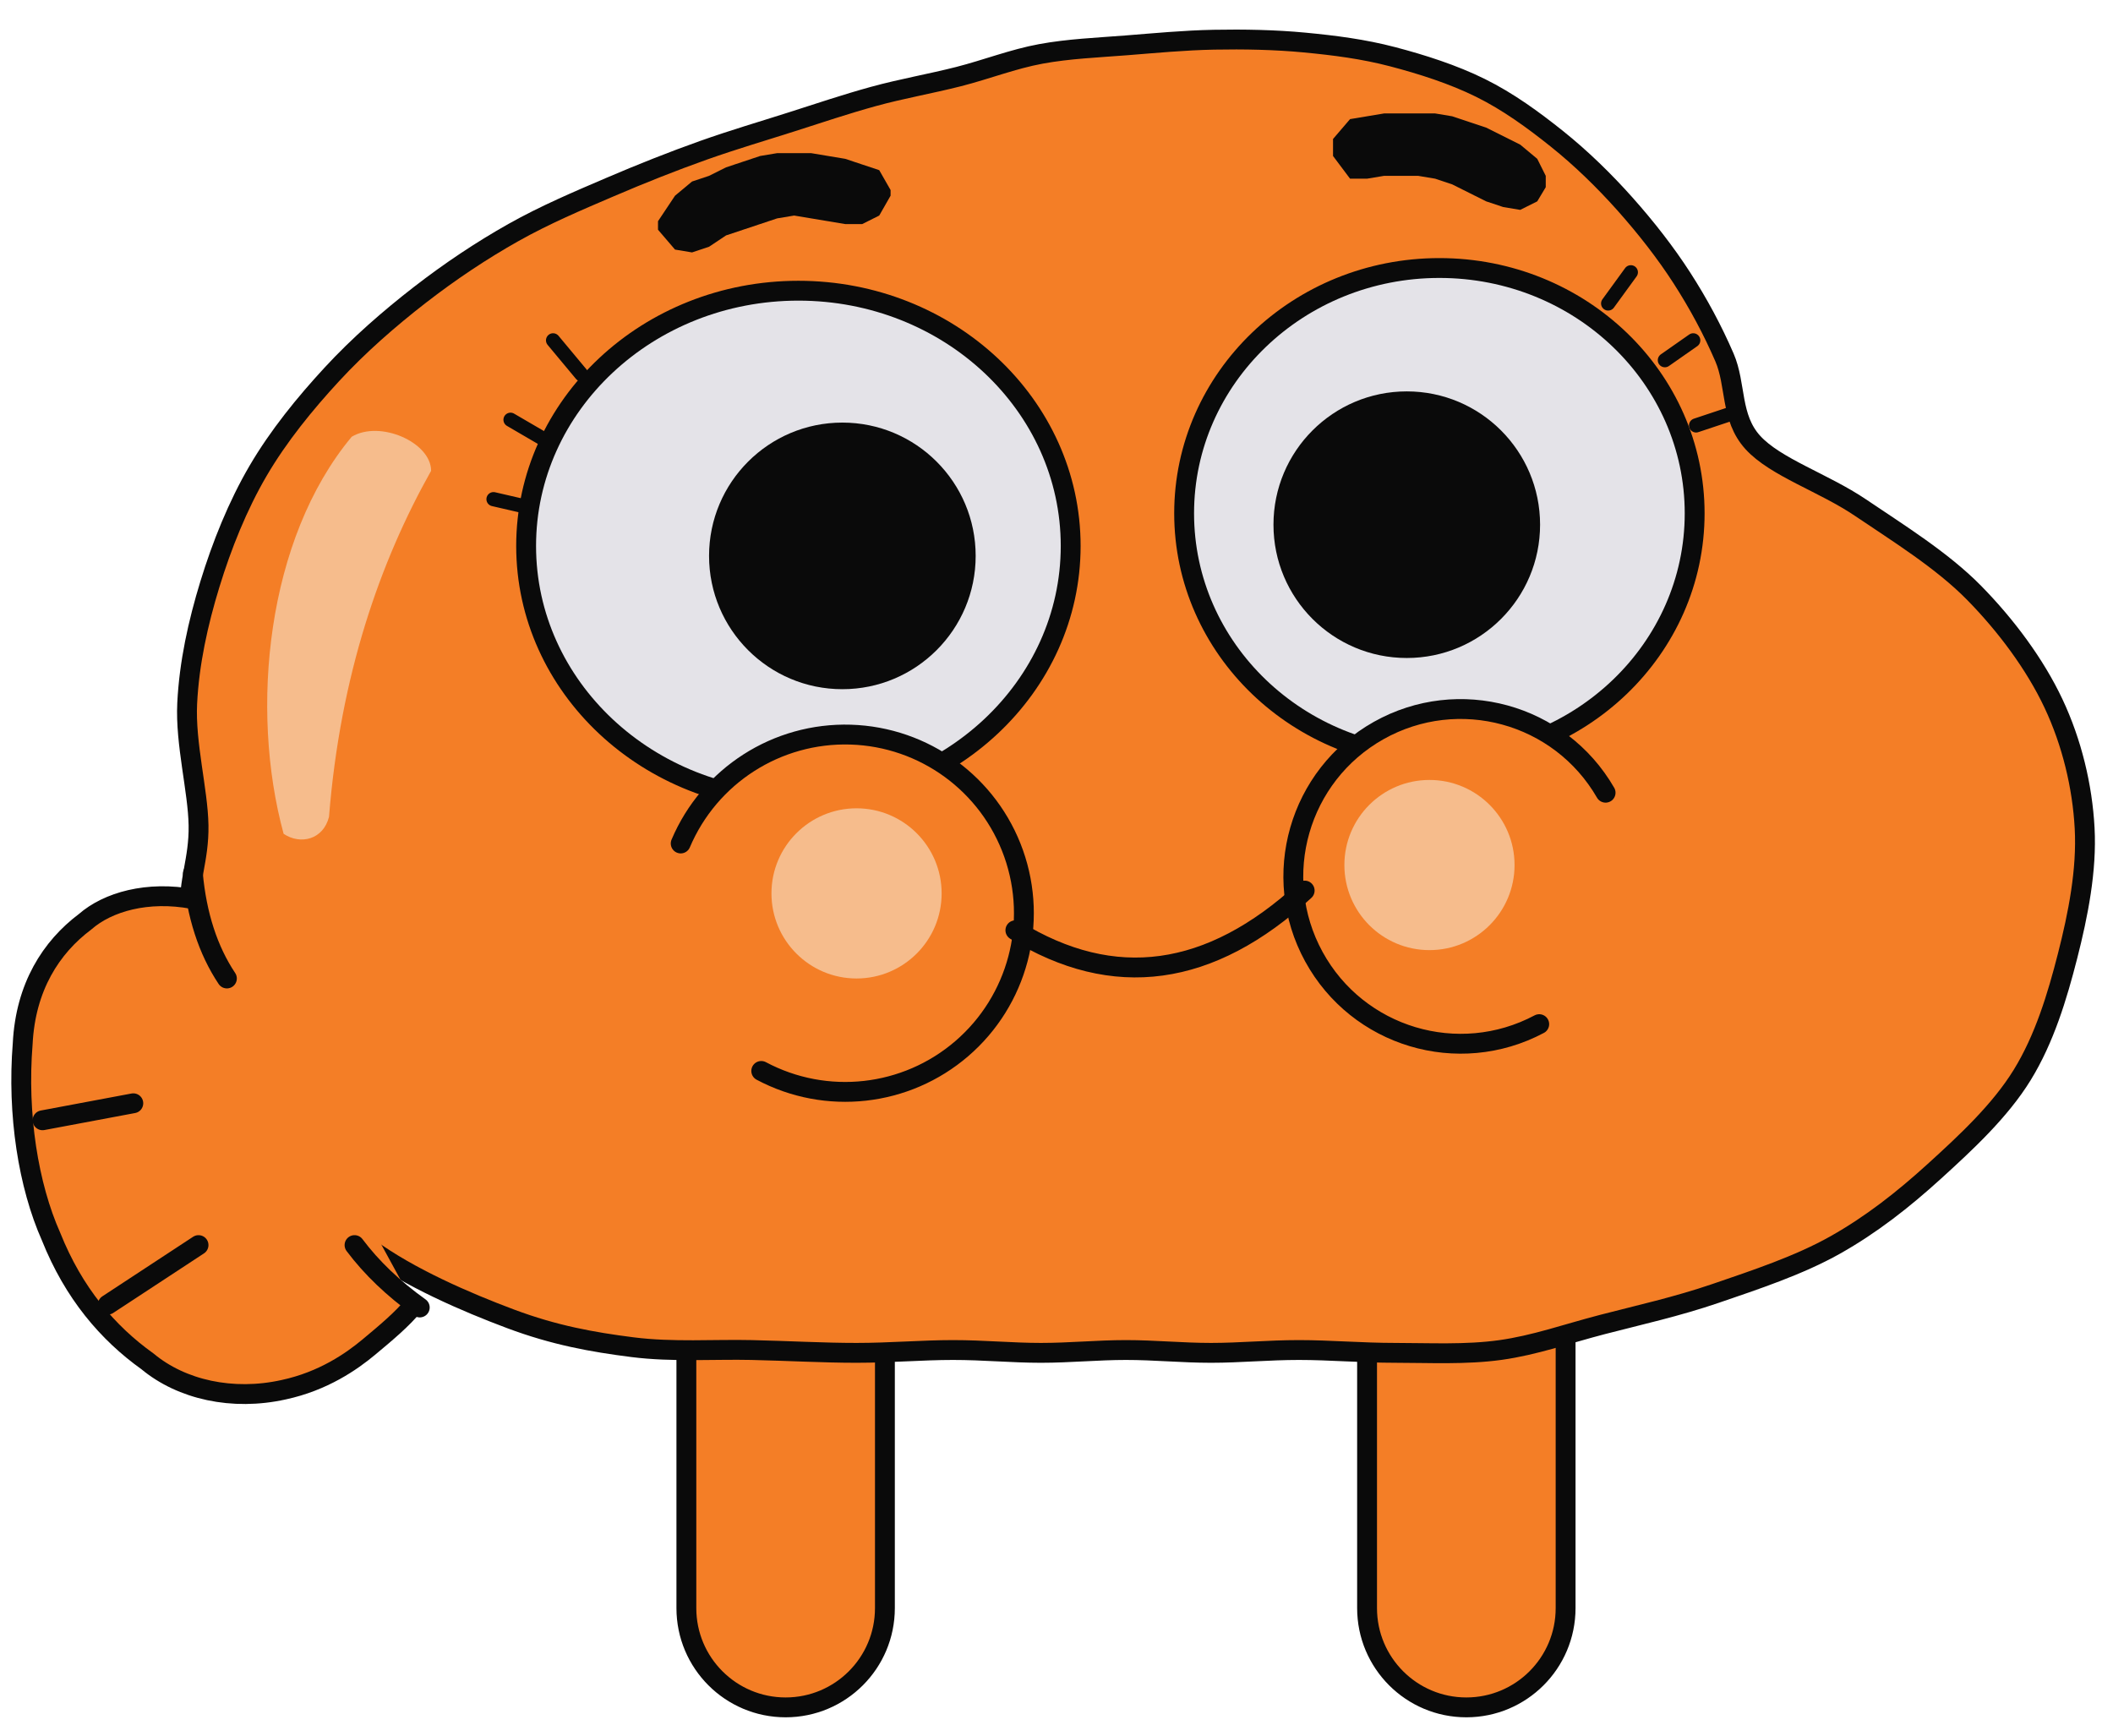
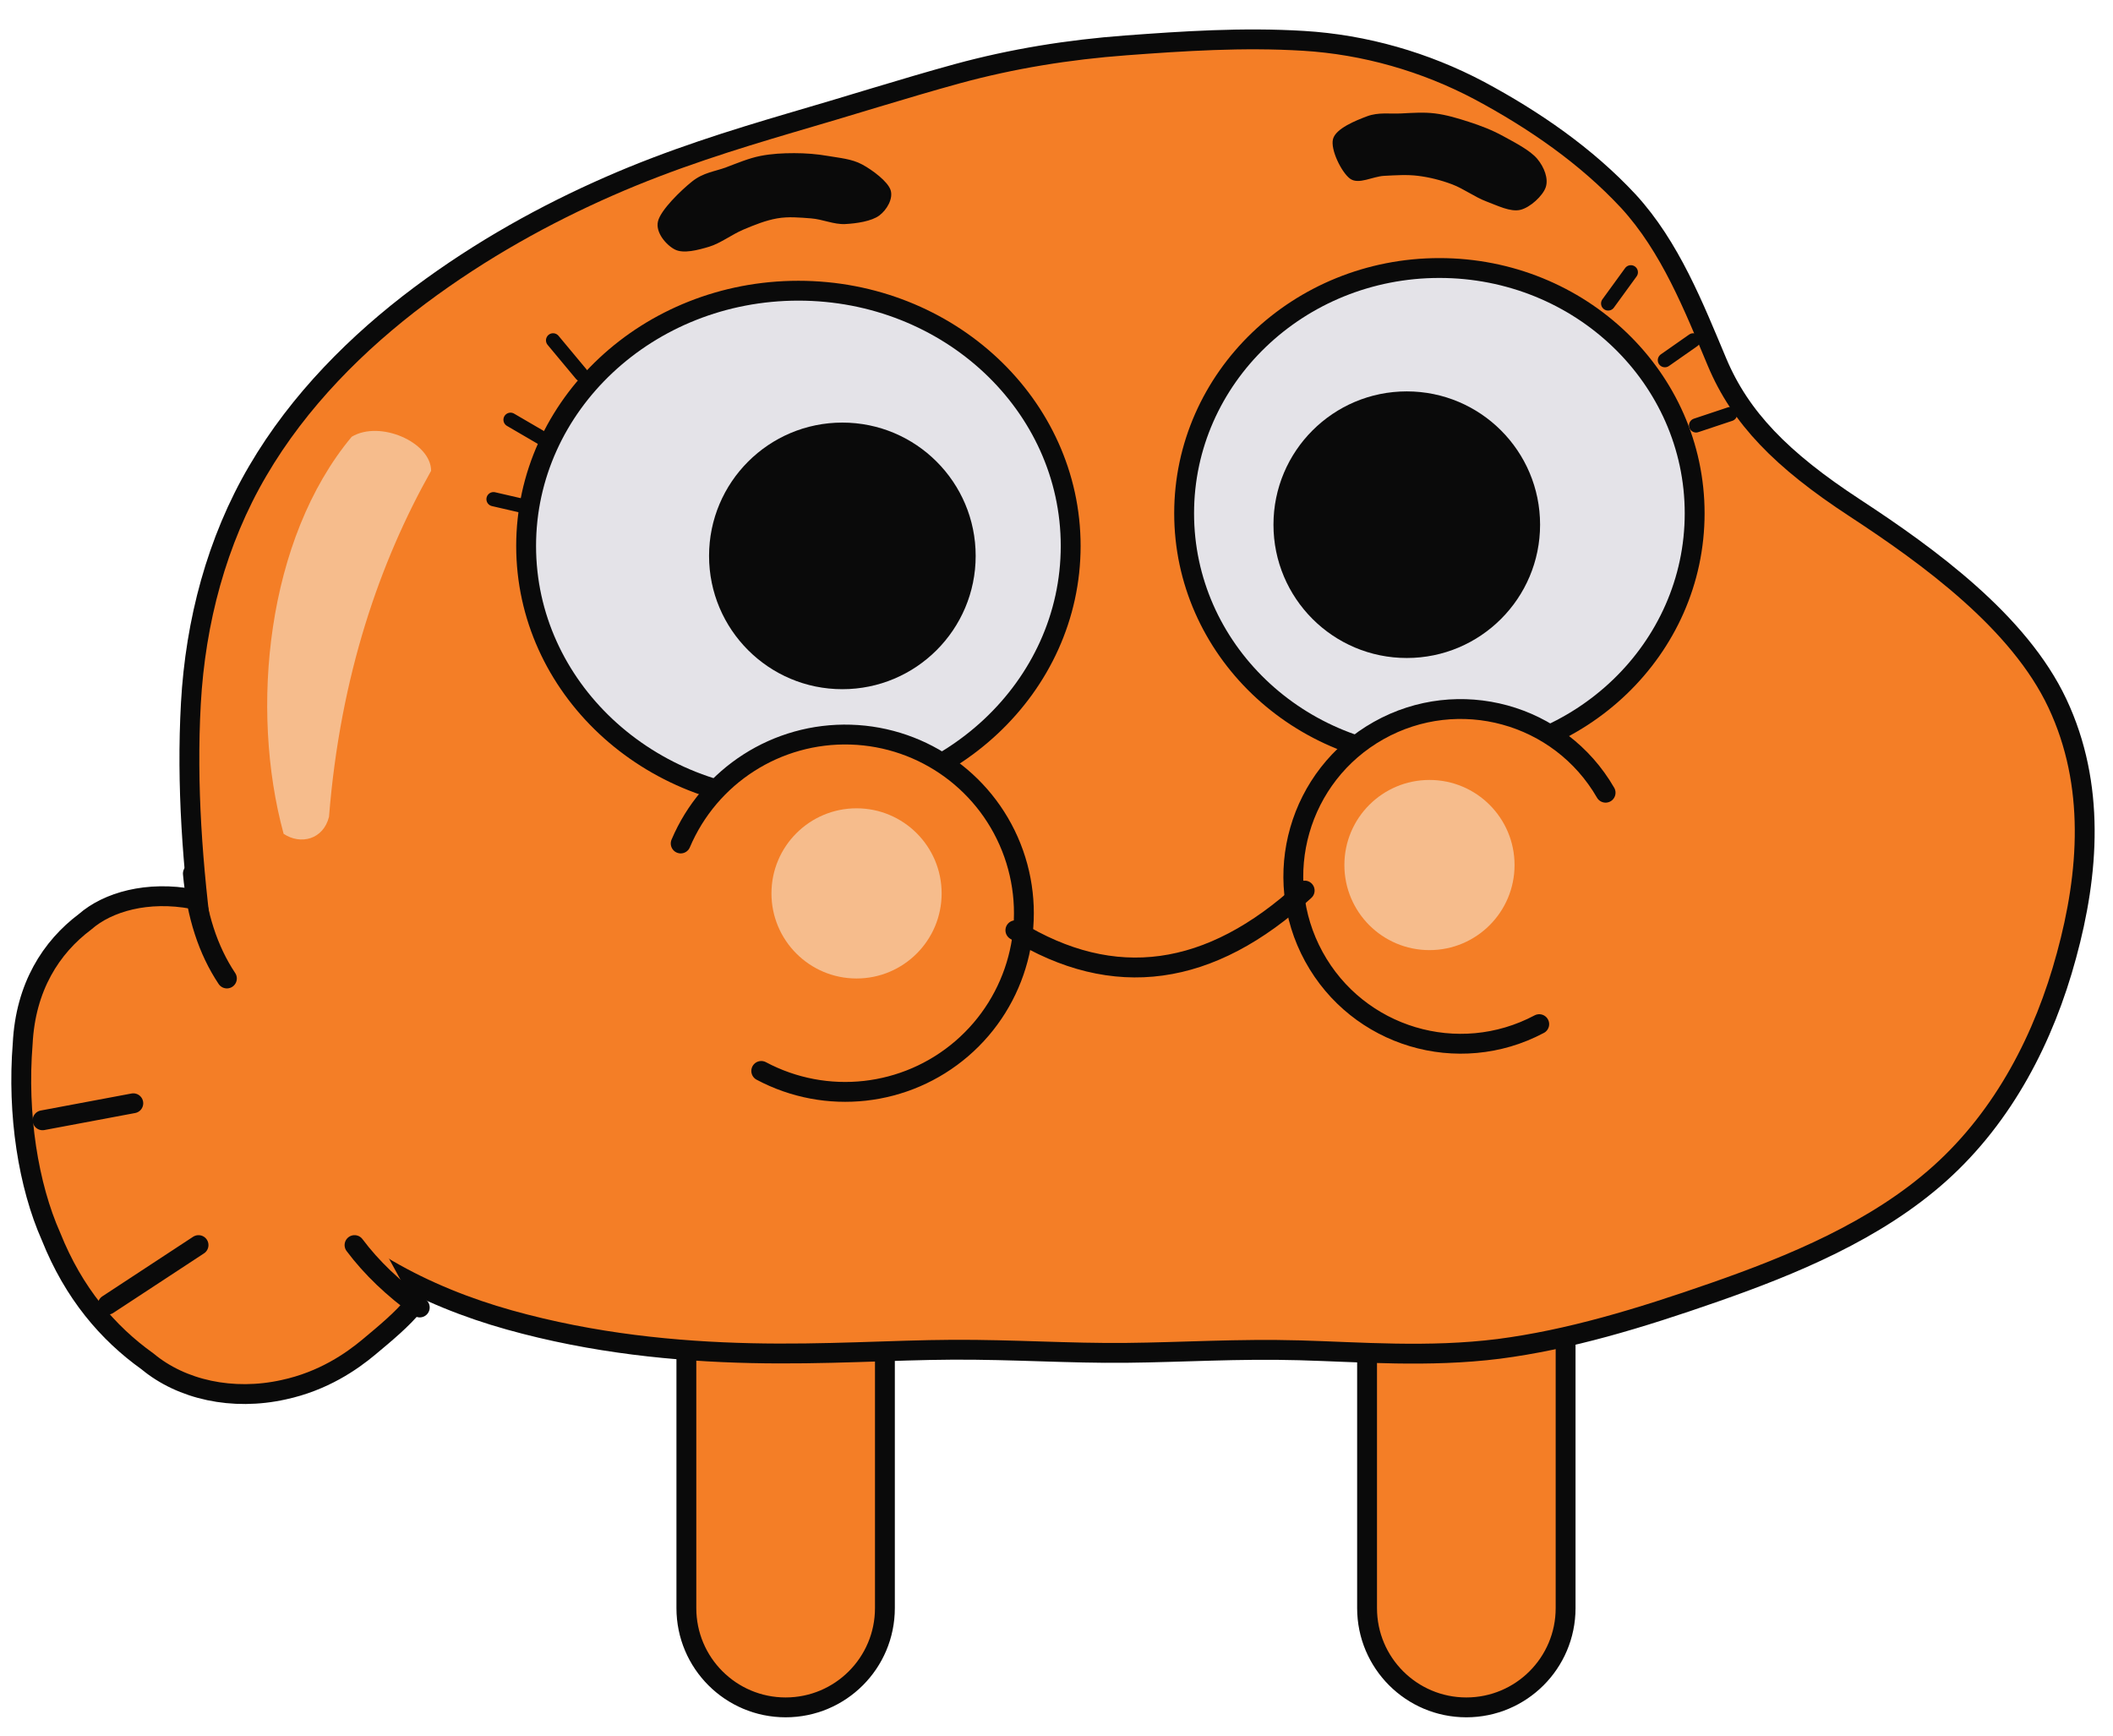
<svg xmlns="http://www.w3.org/2000/svg" viewBox="-12 -8 745 612" width="745" height="612">
-   <path d="M230 455v104a35 35 0 0 0 70 0v-104z" fill="#f47e26" stroke="#0a0a0a" stroke-width="7" stroke-linecap="round" stroke-linejoin="round" />
-   <path d="M470 455v104a35 35 0 0 0 70 0v-104z" fill="#f47e26" stroke="#0a0a0a" stroke-width="7" stroke-linecap="round" stroke-linejoin="round" />
-   <path d="M712 240C718.5 253.8 722.2 269.2 723 284C723.8 298.8 720.7 314.5 717 329C713.3 343.5 708.8 358.3 701 371C693.2 383.7 681.0 395.0 670 405C659.0 415.0 647.8 423.8 635 431C622.2 438.2 606.7 443.3 593 448C579.3 452.7 565.7 455.7 553 459C540.3 462.3 529.2 466.3 517 468C504.8 469.7 491.8 469.0 480 469C468.2 469.0 456.8 468.0 446 468C435.2 468.0 425.2 469.0 415 469C404.8 469.0 395.0 468.0 385 468C375.0 468.0 365.2 469.0 355 469C344.8 469.0 334.8 468.0 324 468C313.2 468.0 301.8 469.0 290 469C278.2 469.0 266.2 468.3 253 468C239.8 467.7 225.2 468.8 211 467C196.8 465.2 183.5 462.8 168 457C152.5 451.2 132.3 442.5 118 432C103.7 421.5 91.3 407.3 82 394C72.7 380.7 66.5 365.3 62 352C57.5 338.7 55.7 325.5 55 314C54.3 302.5 58.2 295.3 58 283C57.8 270.7 53.3 254.2 54 240C54.7 225.8 57.8 211.7 62 198C66.2 184.3 71.8 170.3 79 158C86.2 145.7 95.5 134.3 105 124C114.5 113.7 125.3 104.3 136 96C146.7 87.7 157.8 80.3 169 74C180.2 67.7 191.8 62.8 203 58C214.2 53.2 225.3 48.8 236 45C246.7 41.2 257.0 38.2 267 35C277.0 31.8 286.2 28.7 296 26C305.8 23.3 316.2 21.5 326 19C335.8 16.5 345.2 12.8 355 11C364.8 9.2 374.8 8.8 385 8C395.2 7.2 405.5 6.2 416 6C426.5 5.8 437.5 6.0 448 7C458.5 8.0 468.7 9.3 479 12C489.3 14.7 500.3 18.2 510 23C519.7 27.8 528.5 34.2 537 41C545.5 47.8 553.7 55.8 561 64C568.3 72.2 575.2 81.0 581 90C586.8 99.0 591.8 108.3 596 118C600.2 127.7 598.0 139.2 606 148C614.0 156.8 631.0 162.2 644 171C657.0 179.8 672.7 189.5 684 201C695.3 212.5 705.5 226.2 712 240Z" fill="#f47e26" stroke="#0a0a0a" stroke-width="7" stroke-linecap="round" stroke-linejoin="round" />
-   <path d="M56 309C40 306 26 310 18 317C6 326-3 340-4 360C-6 385-2 410 6 428C14 448 26 462 40 472C52 482 70 486 88 482C102 479 112 472 118 467C124 462 130 457 134 452" fill="#f47e26" stroke="#0a0a0a" stroke-width="7" stroke-linecap="round" stroke-linejoin="round" />
-   <path d="M112 146c-30 36-36 96-24 140 6 4 14 2 16-6 4-50 18-90 36-122 0-10-18-18-28-12z" fill="#f6bc8c" />
-   <path d="M56 300Q58 322 68 337M113 431Q122 443 136 453M3 387l32-6M26 452l32-21" fill="none" stroke="#0a0a0a" stroke-width="7" stroke-linecap="round" stroke-linejoin="round" />
+   <path d="M470.0 455v104a35 35 0 0 0 70 0v-104z" fill="#f47e26" stroke="#0a0a0a" stroke-width="7" stroke-linecap="round" stroke-linejoin="round" />
+   <path d="M230.0 455v104a35 35 0 0 0 70 0v-104z" fill="#f47e26" stroke="#0a0a0a" stroke-width="7" stroke-linecap="round" stroke-linejoin="round" />
+   <path d="M713.4 240.0C726.9 268.7 724.5 300.0 716.6 328.9C708.8 357.8 694.6 385.4 672.0 405.7C649.4 426.0 619.5 438.2 592.6 447.6C565.7 457.0 541.1 464.4 516.4 467.6C491.7 470.7 467.6 468.7 446.1 468.1C424.6 467.5 405.0 468.8 385.0 469.0C365.0 469.2 345.3 467.8 323.9 467.9C302.6 468.0 279.0 469.7 252.7 469.1C226.4 468.5 197.3 465.7 167.6 457.4C137.9 449.1 108.6 433.9 90.0 410.3C71.3 386.8 63.8 356.5 59.8 327.1C55.9 297.8 53.7 268.8 55.3 240.0C56.9 211.2 64.4 182.7 78.9 158.0C93.4 133.2 114.1 112.6 136.0 96.2C157.8 79.9 180.6 67.4 202.7 57.7C224.8 48.0 246.5 41.3 266.8 35.3C287.2 29.4 306.2 23.3 325.5 18.0C344.9 12.7 364.8 9.5 385.0 8.0C405.2 6.5 426.1 5.1 447.6 6.4C469.1 7.7 490.5 13.8 509.7 24.0C528.9 34.3 547.2 46.9 562.1 62.9C576.9 79.0 585.2 100.2 593.4 119.7C601.6 139.2 616.0 154.1 642.0 171.1C668.1 188.2 699.9 211.3 713.4 240.0Z" fill="#f47e26" stroke="#0a0a0a" stroke-width="7" stroke-linecap="round" stroke-linejoin="round" />
+   <path d="M56.0 309.0C40.0 306.0 26.0 310.0 18.0 317.0C6.0 326.0 -3.0 340.0 -4.0 360.0C-6.0 385.0 -2.0 410.0 6.0 428.0C14.0 448.0 26.0 462.0 40.0 472.0C52.0 482.0 70.0 486.0 88.0 482.0C102.0 479.0 112.0 472.0 118.0 467.0C124.0 462.0 130.0 457.0 134.0 452.0" fill="#f47e26" stroke="#0a0a0a" stroke-width="7" stroke-linecap="round" stroke-linejoin="round" />
+   <path transform="translate(0.0 0)" d="M112 146c-30 36-36 96-24 140 6 4 14 2 16-6 4-50 18-90 36-122 0-10-18-18-28-12z" fill="#f6bc8c" />
+   <path d="M56.0 300Q58.0 322 68.0 337M113.0 431Q122.0 443 136.0 453M3 387l32-6M26 452l32-21" fill="none" stroke="#0a0a0a" stroke-width="7" stroke-linecap="round" stroke-linejoin="round" />
  <ellipse cx="269.5" cy="184.5" rx="96" ry="90" fill="#e4e3e8" stroke="#0a0a0a" stroke-width="7" stroke-linecap="round" stroke-linejoin="round" />
  <ellipse cx="495.5" cy="173" rx="90" ry="86.5" fill="#e4e3e8" stroke="#0a0a0a" stroke-width="7" stroke-linecap="round" stroke-linejoin="round" />
  <circle cx="285" cy="188" r="47" fill="#0a0a0a" />
  <circle cx="484" cy="177" r="47" fill="#0a0a0a" />
  <path d="M193 124l-10-12M180 147l-12-7M175 171l-13-3M555 99l8-11M575 119l10-7M586 142l12-4" fill="none" stroke="#0a0a0a" stroke-width="5" stroke-linecap="round" stroke-linejoin="round" />
-   <path d="M220 70L226 61L232 56L238 54L244 51L250 49L256 47L262 46L268 46L274 46L280 47L286 48L292 50L298 52L302 59L302 61L298 68L292 71L286 71L280 70L274 69L268 68L262 69L256 71L250 73L244 75L238 79L232 81L226 80L220 73ZM458 41L464 34L470 33L476 32L482 32L488 32L494 32L500 33L506 35L512 37L518 40L524 43L530 48L533 54L533 58L530 63L524 66L518 65L512 63L506 60L500 57L494 55L488 54L482 54L476 54L470 55L464 55L458 47Z" fill="#0a0a0a" />
+   <path d="M220 70C221.0 66.0 228.0 59.2 232 56C236.0 52.8 240.0 52.5 244 51C248.0 49.5 252.0 47.8 256 47C260.0 46.2 264.0 46.0 268 46C272.0 46.0 276.0 46.3 280 47C284.0 47.7 288.3 48.0 292 50C295.7 52.0 301.0 56.0 302 59C303.0 62.0 300.7 66.0 298 68C295.3 70.0 290.0 70.8 286 71C282.0 71.2 278.0 69.3 274 69C270.0 68.7 266.0 68.3 262 69C258.0 69.7 254.0 71.3 250 73C246.0 74.7 242.0 77.8 238 79C234.0 80.2 229.0 81.5 226 80C223.0 78.5 219.0 74.0 220 70ZM458 41C459.0 37.3 466.0 34.5 470 33C474.0 31.5 478.0 32.2 482 32C486.0 31.8 490.0 31.5 494 32C498.0 32.5 502.0 33.7 506 35C510.0 36.3 514.0 37.8 518 40C522.0 42.2 527.5 45.0 530 48C532.5 51.0 534.0 55.0 533 58C532.0 61.0 527.5 65.2 524 66C520.5 66.8 516.0 64.5 512 63C508.0 61.5 504.0 58.5 500 57C496.0 55.5 492.0 54.5 488 54C484.0 53.5 480.0 53.8 476 54C472.0 54.2 467.0 57.2 464 55C461.0 52.8 457.0 44.7 458 41Z" fill="#0a0a0a" />
  <circle cx="286" cy="314" r="63" fill="#f47e26" />
  <path d="M228.0 289.4A63 63 0 1 1 256.4 369.6" fill="none" stroke="#0a0a0a" stroke-width="7" stroke-linecap="round" />
  <circle cx="503" cy="301" r="59" fill="#f47e26" />
  <path d="M554.1 271.5A59 59 0 1 0 530.7 353.1" fill="none" stroke="#0a0a0a" stroke-width="7" stroke-linecap="round" />
  <path d="M346 320Q398 352 448 306" fill="none" stroke="#0a0a0a" stroke-width="7" stroke-linecap="round" stroke-linejoin="round" />
  <circle cx="290" cy="307" r="30" fill="#f6bc8c" />
  <circle cx="492" cy="297" r="30" fill="#f6bc8c" />
</svg>
